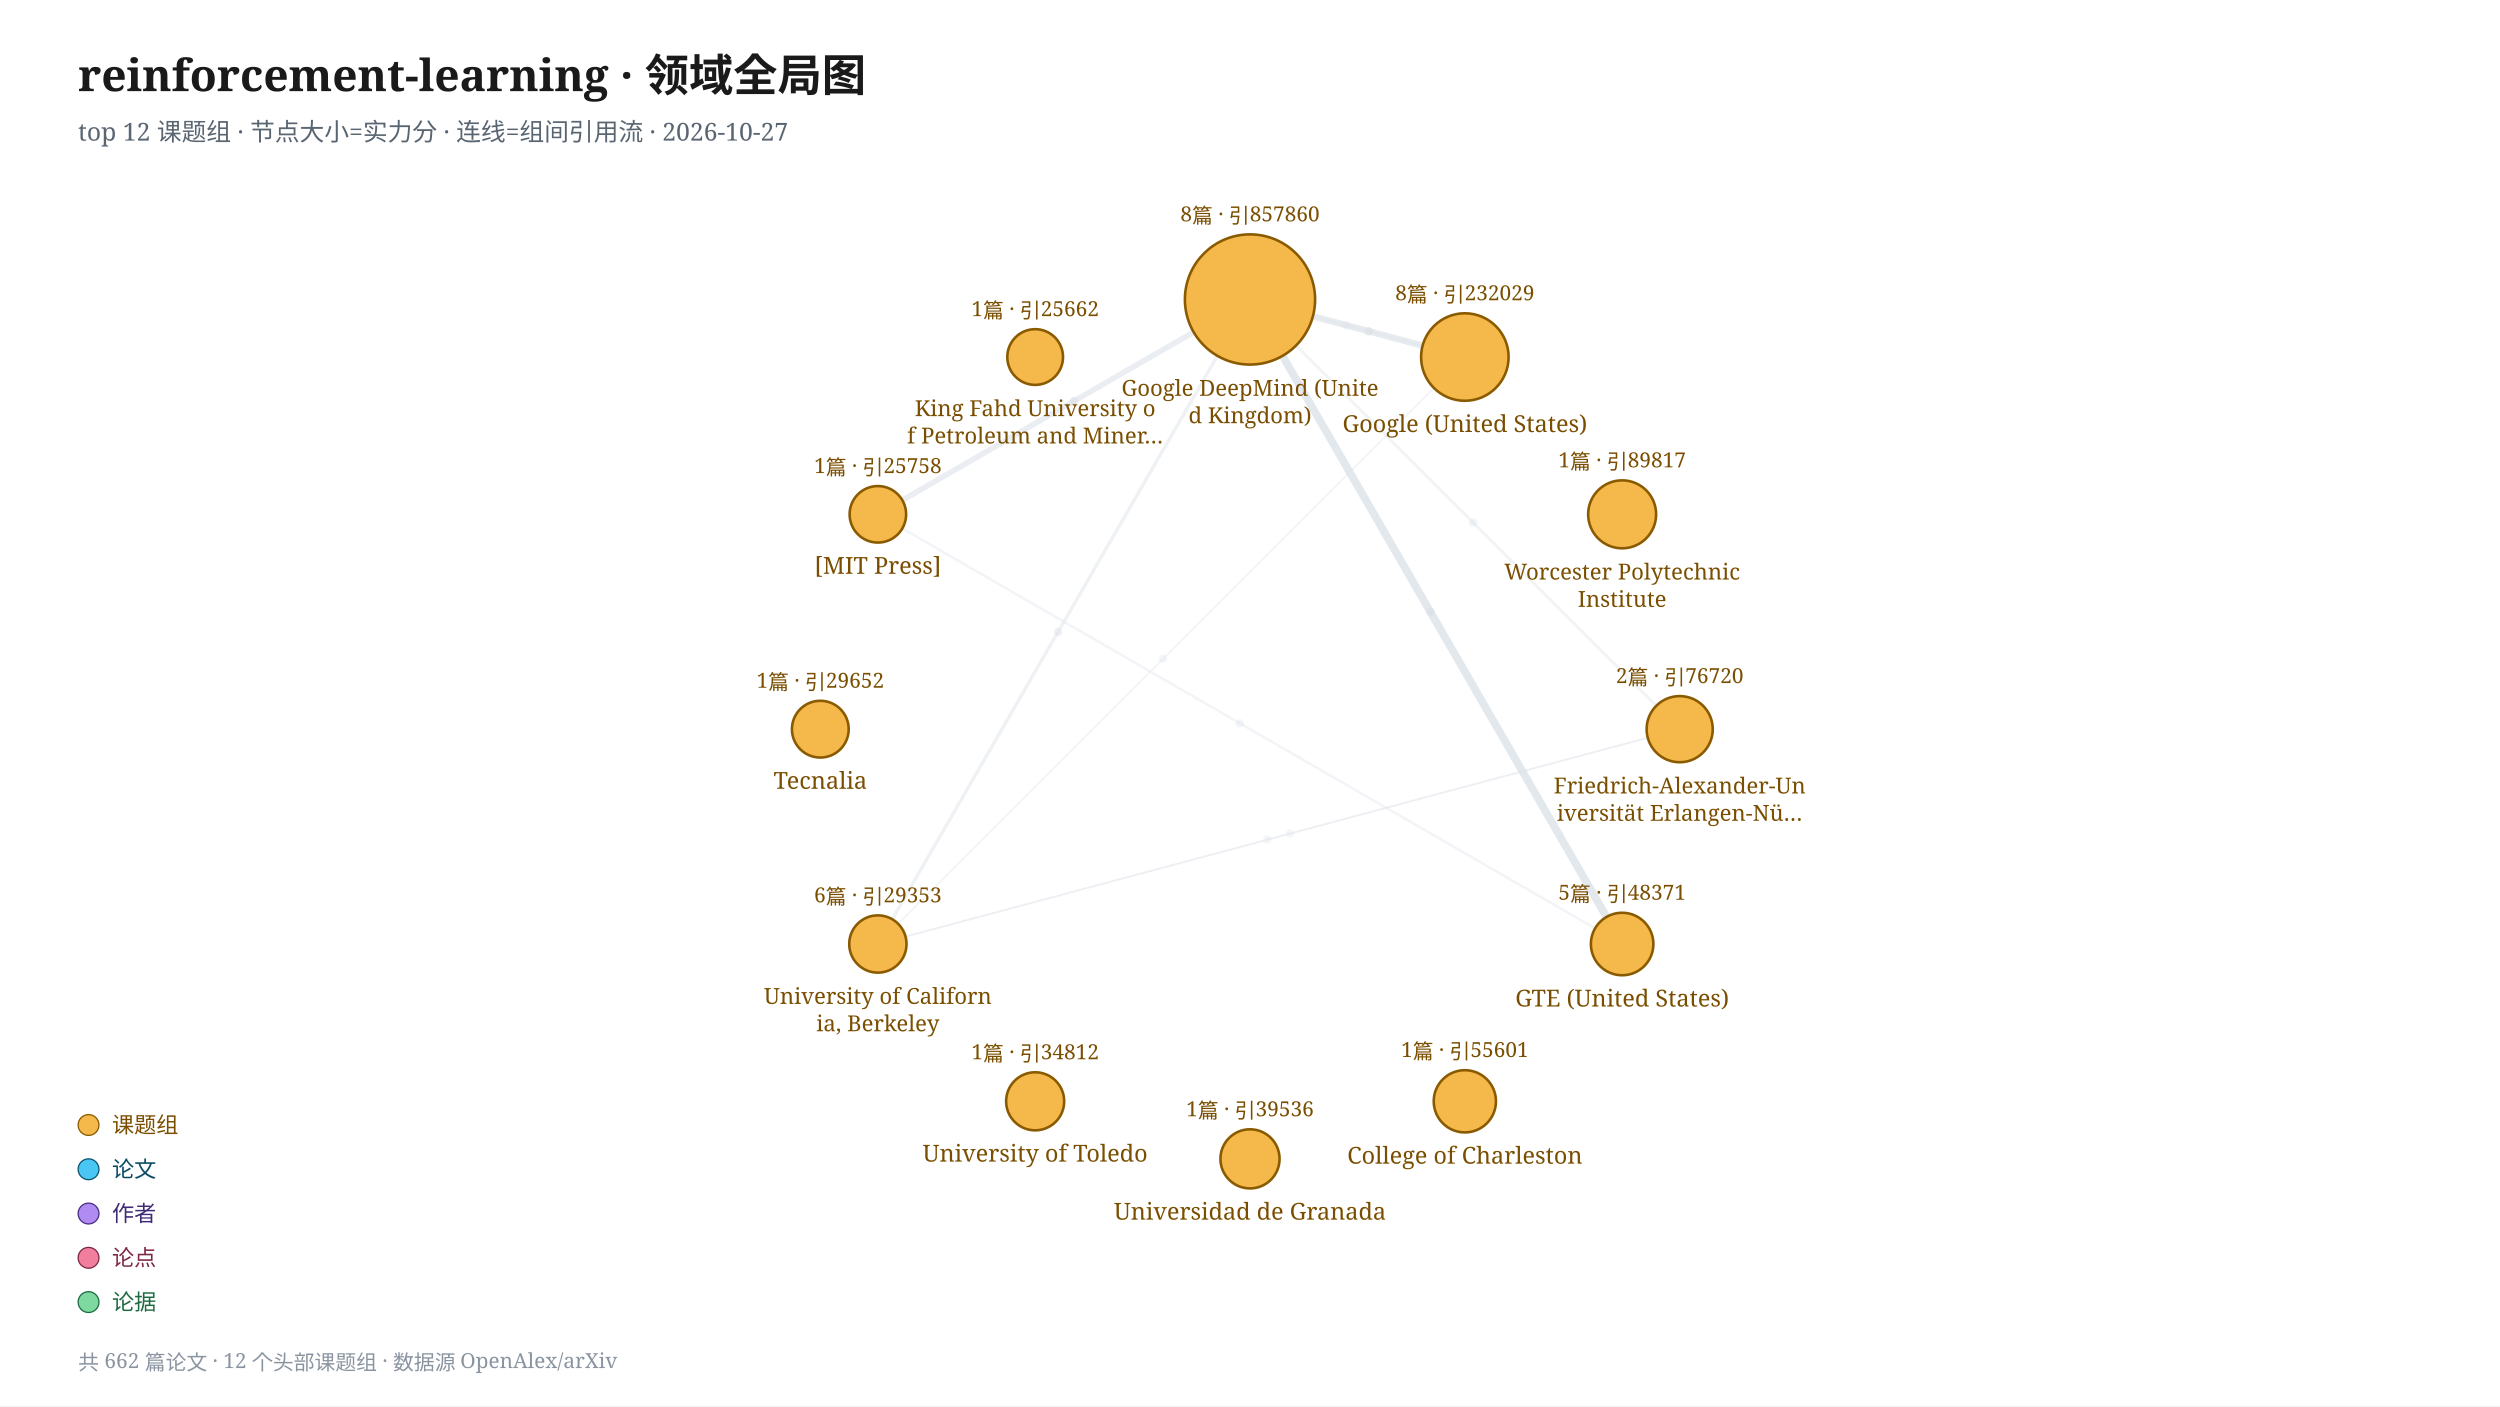
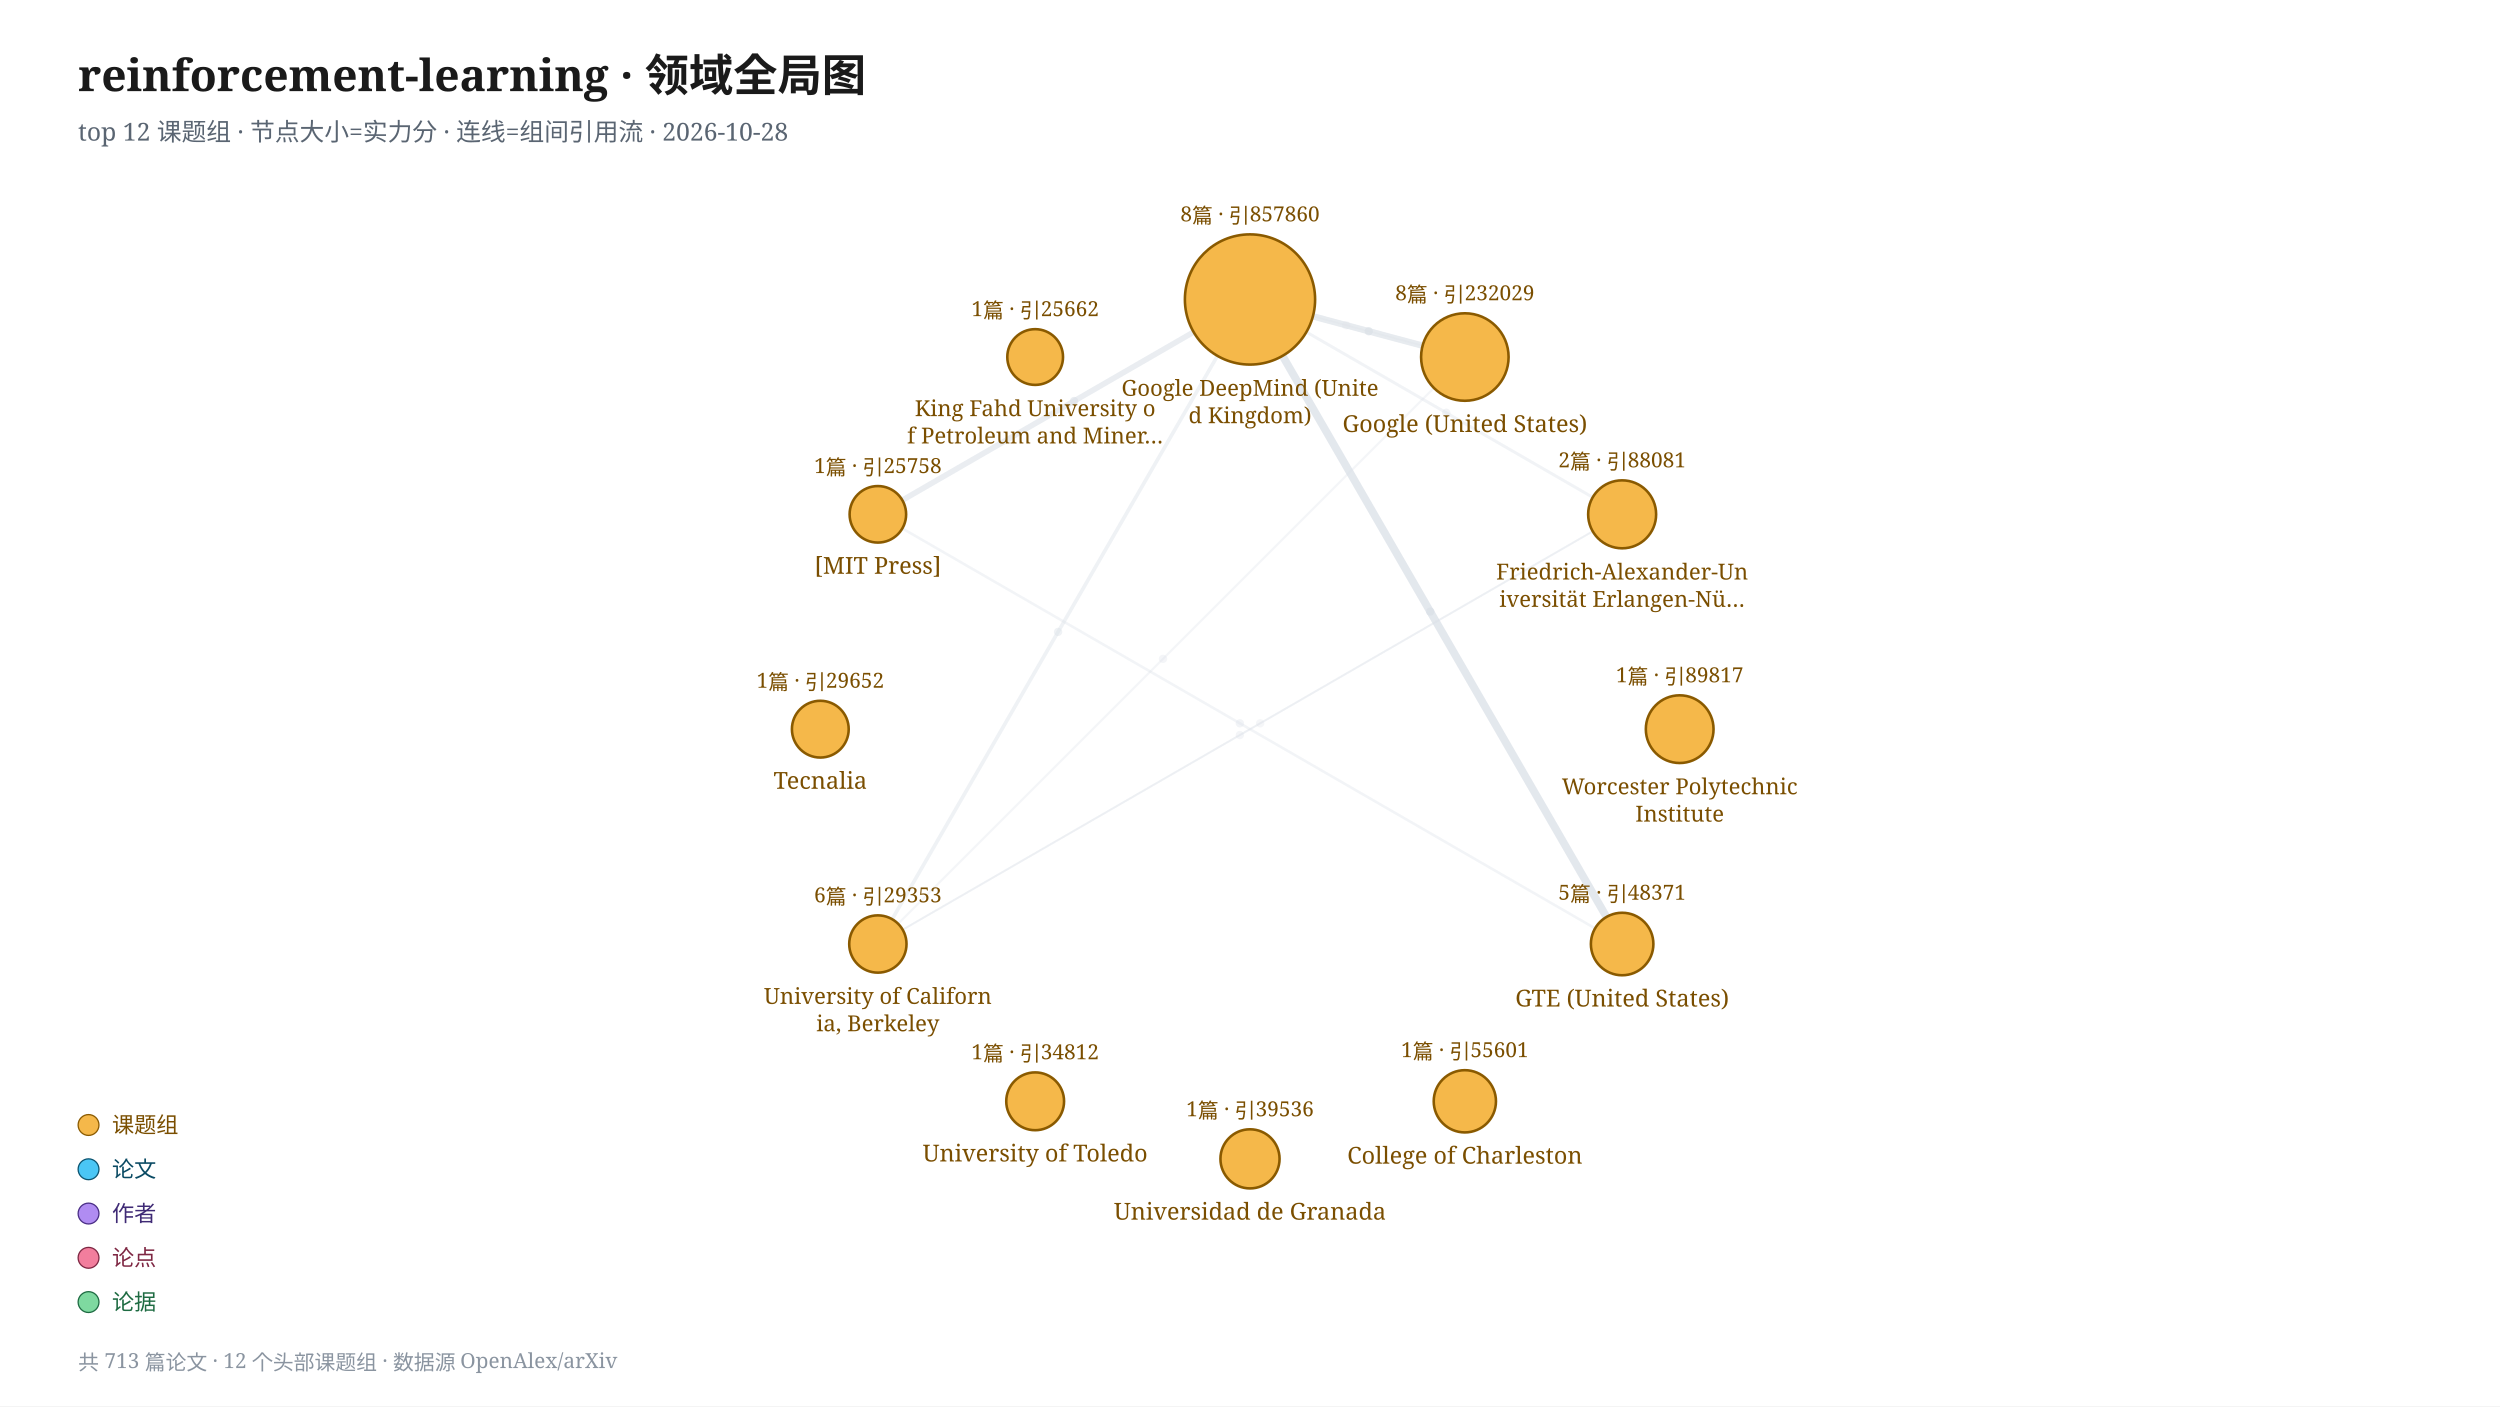
<svg xmlns="http://www.w3.org/2000/svg" width="1920" height="1080" viewBox="0 0 1920 1080">
  <defs>
    <filter id="glow">
      <feGaussianBlur stdDeviation="9" result="b" />
      <feMerge>
        <feMergeNode in="b" />
        <feMergeNode in="SourceGraphic" />
      </feMerge>
    </filter>
    <filter id="soft">
      <feGaussianBlur stdDeviation="4" result="b" />
      <feMerge>
        <feMergeNode in="b" />
        <feMergeNode in="SourceGraphic" />
      </feMerge>
    </filter>
  </defs>
  <rect width="1920" height="1080" fill="#FFFFFF" />
  <text x="60" y="70" fill="#1A1A1A" font-family="Georgia, 'Songti SC', serif" font-size="34" font-weight="bold">reinforcement-learning · 领域全局图</text>
-   <text x="60" y="108" fill="#5A6572" font-family="Georgia, serif" font-size="19">top 12 课题组 · 节点大小=实力分 · 连线=组间引用流 · 2026-10-27</text>
-   <line x1="960.0" y1="230.0" x2="674.2" y2="395.0" stroke="#DAE0E7" stroke-width="4.265" opacity="0.576" />
-   <circle cx="824.9" cy="308.0" r="3.2" fill="#DAE0E7" opacity="0.576" />
+   <text x="60" y="108" fill="#5A6572" font-family="Georgia, serif" font-size="19">top 12 课题组 · 节点大小=实力分 · 连线=组间引用流 · 2026-10-28</text>
+   <line x1="960.0" y1="230.0" x2="674.2" y2="395.0" stroke="#DAE0E7" stroke-width="4.306" opacity="0.581" />
+   <circle cx="824.9" cy="308.0" r="3.2" fill="#DAE0E7" opacity="0.581" />
  <line x1="960.0" y1="230.0" x2="1245.8" y2="725.0" stroke="#DAE0E7" stroke-width="6.0" opacity="0.75" />
  <circle cx="1098.4" cy="469.7" r="3.2" fill="#DAE0E7" opacity="0.75" />
  <line x1="674.2" y1="395.0" x2="1245.8" y2="725.0" stroke="#DAE0E7" stroke-width="2.0" opacity="0.35" />
  <circle cx="952.2" cy="555.5" r="3.2" fill="#DAE0E7" opacity="0.35" />
-   <line x1="1290.0" y1="560.0" x2="960.0" y2="230.0" stroke="#DAE0E7" stroke-width="2.265" opacity="0.376" />
-   <circle cx="1131.4" cy="401.4" r="3.2" fill="#DAE0E7" opacity="0.376" />
+   <line x1="1245.8" y1="395.0" x2="960.0" y2="230.0" stroke="#DAE0E7" stroke-width="2.306" opacity="0.381" />
+   <circle cx="1110.7" cy="317.0" r="3.2" fill="#DAE0E7" opacity="0.381" />
  <line x1="1125.0" y1="274.2" x2="960.0" y2="230.0" stroke="#DAE0E7" stroke-width="5.0" opacity="0.65" />
  <circle cx="1051.2" cy="254.4" r="3.2" fill="#DAE0E7" opacity="0.65" />
-   <line x1="674.2" y1="725.0" x2="960.0" y2="230.0" stroke="#DAE0E7" stroke-width="2.706" opacity="0.421" />
-   <circle cx="812.6" cy="485.3" r="3.2" fill="#DAE0E7" opacity="0.421" />
-   <line x1="674.2" y1="725.0" x2="1125.0" y2="274.2" stroke="#DAE0E7" stroke-width="1.588" opacity="0.309" />
-   <circle cx="893.2" cy="506.0" r="3.2" fill="#DAE0E7" opacity="0.309" />
-   <line x1="674.2" y1="725.0" x2="1290.0" y2="560.0" stroke="#DAE0E7" stroke-width="1.588" opacity="0.309" />
-   <circle cx="973.4" cy="644.8" r="3.2" fill="#DAE0E7" opacity="0.309" />
-   <line x1="1290.0" y1="560.0" x2="674.2" y2="725.0" stroke="#DAE0E7" stroke-width="1.265" opacity="0.276" />
-   <circle cx="990.8" cy="640.2" r="3.2" fill="#DAE0E7" opacity="0.276" />
-   <line x1="960.0" y1="230.0" x2="1125.0" y2="274.2" stroke="#DAE0E7" stroke-width="1.265" opacity="0.276" />
-   <circle cx="1033.8" cy="249.8" r="3.2" fill="#DAE0E7" opacity="0.276" />
+   <line x1="674.2" y1="725.0" x2="960.0" y2="230.0" stroke="#DAE0E7" stroke-width="2.833" opacity="0.433" />
+   <circle cx="812.6" cy="485.3" r="3.2" fill="#DAE0E7" opacity="0.433" />
+   <line x1="674.2" y1="725.0" x2="1125.0" y2="274.2" stroke="#DAE0E7" stroke-width="1.611" opacity="0.311" />
+   <circle cx="893.2" cy="506.0" r="3.2" fill="#DAE0E7" opacity="0.311" />
+   <line x1="674.2" y1="725.0" x2="1245.8" y2="395.0" stroke="#DAE0E7" stroke-width="1.611" opacity="0.311" />
+   <circle cx="952.2" cy="564.5" r="3.2" fill="#DAE0E7" opacity="0.311" />
+   <line x1="1245.8" y1="395.0" x2="674.2" y2="725.0" stroke="#DAE0E7" stroke-width="1.306" opacity="0.281" />
+   <circle cx="967.8" cy="555.5" r="3.2" fill="#DAE0E7" opacity="0.281" />
+   <line x1="960.0" y1="230.0" x2="1125.0" y2="274.2" stroke="#DAE0E7" stroke-width="1.306" opacity="0.281" />
+   <circle cx="1033.8" cy="249.8" r="3.2" fill="#DAE0E7" opacity="0.281" />
  <circle cx="960.0" cy="230.0" r="50.0" fill="#F5B84A" stroke="#8A5A00" stroke-width="2" opacity="1.0" />
  <text x="960.0" y="304.0" text-anchor="middle" fill="#7A4E00" font-family="Georgia, serif" font-size="17" opacity="1.0">Google DeepMind (Unite</text>
  <text x="960.0" y="325.0" text-anchor="middle" fill="#7A4E00" font-family="Georgia, serif" font-size="17" opacity="1.0">d Kingdom)</text>
  <text x="960.0" y="170.0" text-anchor="middle" fill="#7A4E00" font-family="Georgia, serif" font-size="16" opacity="1.0">8篇 · 引857860</text>
  <circle cx="1125.0" cy="274.2" r="33.6" fill="#F5B84A" stroke="#8A5A00" stroke-width="2" opacity="1.0" />
  <text x="1125.0" y="331.8" text-anchor="middle" fill="#7A4E00" font-family="Georgia, serif" font-size="18" opacity="1.0">Google (United States)</text>
  <text x="1125.0" y="230.6" text-anchor="middle" fill="#7A4E00" font-family="Georgia, serif" font-size="16" opacity="1.0">8篇 · 引232029</text>
  <circle cx="1245.8" cy="395.0" r="26.1" fill="#F5B84A" stroke="#8A5A00" stroke-width="2" opacity="1.0" />
-   <text x="1245.8" y="445.1" text-anchor="middle" fill="#7A4E00" font-family="Georgia, serif" font-size="17" opacity="1.0">Worcester Polytechnic </text>
-   <text x="1245.8" y="466.1" text-anchor="middle" fill="#7A4E00" font-family="Georgia, serif" font-size="17" opacity="1.0">Institute</text>
-   <text x="1245.8" y="358.9" text-anchor="middle" fill="#7A4E00" font-family="Georgia, serif" font-size="16" opacity="1.0">1篇 · 引89817</text>
-   <circle cx="1290.0" cy="560.0" r="25.4" fill="#F5B84A" stroke="#8A5A00" stroke-width="2" opacity="1.0" />
-   <text x="1290.0" y="609.4" text-anchor="middle" fill="#7A4E00" font-family="Georgia, serif" font-size="17" opacity="1.0">Friedrich-Alexander-Un</text>
-   <text x="1290.0" y="630.4" text-anchor="middle" fill="#7A4E00" font-family="Georgia, serif" font-size="17" opacity="1.0">iversität Erlangen-Nü…</text>
-   <text x="1290.0" y="524.6" text-anchor="middle" fill="#7A4E00" font-family="Georgia, serif" font-size="16" opacity="1.0">2篇 · 引76720</text>
+   <text x="1245.8" y="445.1" text-anchor="middle" fill="#7A4E00" font-family="Georgia, serif" font-size="17" opacity="1.0">Friedrich-Alexander-Un</text>
+   <text x="1245.8" y="466.1" text-anchor="middle" fill="#7A4E00" font-family="Georgia, serif" font-size="17" opacity="1.0">iversität Erlangen-Nü…</text>
+   <text x="1245.8" y="358.9" text-anchor="middle" fill="#7A4E00" font-family="Georgia, serif" font-size="16" opacity="1.0">2篇 · 引88081</text>
+   <circle cx="1290.0" cy="560.0" r="26.0" fill="#F5B84A" stroke="#8A5A00" stroke-width="2" opacity="1.0" />
+   <text x="1290.0" y="610.0" text-anchor="middle" fill="#7A4E00" font-family="Georgia, serif" font-size="17" opacity="1.0">Worcester Polytechnic </text>
+   <text x="1290.0" y="631.0" text-anchor="middle" fill="#7A4E00" font-family="Georgia, serif" font-size="17" opacity="1.0">Institute</text>
+   <text x="1290.0" y="524.0" text-anchor="middle" fill="#7A4E00" font-family="Georgia, serif" font-size="16" opacity="1.0">1篇 · 引89817</text>
  <circle cx="1245.8" cy="725.0" r="24.0" fill="#F5B84A" stroke="#8A5A00" stroke-width="2" opacity="1.0" />
  <text x="1245.8" y="773.0" text-anchor="middle" fill="#7A4E00" font-family="Georgia, serif" font-size="18" opacity="1.0">GTE (United States)</text>
  <text x="1245.8" y="691.0" text-anchor="middle" fill="#7A4E00" font-family="Georgia, serif" font-size="16" opacity="1.0">5篇 · 引48371</text>
  <circle cx="1125.0" cy="845.8" r="23.9" fill="#F5B84A" stroke="#8A5A00" stroke-width="2" opacity="1.0" />
  <text x="1125.0" y="893.7" text-anchor="middle" fill="#7A4E00" font-family="Georgia, serif" font-size="18" opacity="1.0">College of Charleston</text>
-   <text x="1125.0" y="811.8" text-anchor="middle" fill="#7A4E00" font-family="Georgia, serif" font-size="16" opacity="1.0">1篇 · 引55601</text>
+   <text x="1125.0" y="811.9" text-anchor="middle" fill="#7A4E00" font-family="Georgia, serif" font-size="16" opacity="1.0">1篇 · 引55601</text>
  <circle cx="960.0" cy="890.0" r="22.7" fill="#F5B84A" stroke="#8A5A00" stroke-width="2" opacity="1.0" />
  <text x="960.0" y="936.7" text-anchor="middle" fill="#7A4E00" font-family="Georgia, serif" font-size="18" opacity="1.0">Universidad de Granada</text>
  <text x="960.0" y="857.3" text-anchor="middle" fill="#7A4E00" font-family="Georgia, serif" font-size="16" opacity="1.0">1篇 · 引39536</text>
-   <circle cx="795.0" cy="845.8" r="22.3" fill="#F5B84A" stroke="#8A5A00" stroke-width="2" opacity="1.0" />
-   <text x="795.0" y="892.1" text-anchor="middle" fill="#7A4E00" font-family="Georgia, serif" font-size="18" opacity="1.0">University of Toledo</text>
+   <circle cx="795.0" cy="845.8" r="22.2" fill="#F5B84A" stroke="#8A5A00" stroke-width="2" opacity="1.0" />
+   <text x="795.0" y="892.0" text-anchor="middle" fill="#7A4E00" font-family="Georgia, serif" font-size="18" opacity="1.0">University of Toledo</text>
  <text x="795.0" y="813.5" text-anchor="middle" fill="#7A4E00" font-family="Georgia, serif" font-size="16" opacity="1.0">1篇 · 引34812</text>
  <circle cx="674.2" cy="725.0" r="22.0" fill="#F5B84A" stroke="#8A5A00" stroke-width="2" opacity="1.0" />
  <text x="674.2" y="771.0" text-anchor="middle" fill="#7A4E00" font-family="Georgia, serif" font-size="17" opacity="1.0">University of Californ</text>
  <text x="674.2" y="792.0" text-anchor="middle" fill="#7A4E00" font-family="Georgia, serif" font-size="17" opacity="1.0">ia, Berkeley</text>
  <text x="674.2" y="693.0" text-anchor="middle" fill="#7A4E00" font-family="Georgia, serif" font-size="16" opacity="1.0">6篇 · 引29353</text>
  <circle cx="630.0" cy="560.0" r="21.8" fill="#F5B84A" stroke="#8A5A00" stroke-width="2" opacity="1.0" />
  <text x="630.0" y="605.8" text-anchor="middle" fill="#7A4E00" font-family="Georgia, serif" font-size="18" opacity="1.0">Tecnalia</text>
  <text x="630.0" y="528.2" text-anchor="middle" fill="#7A4E00" font-family="Georgia, serif" font-size="16" opacity="1.0">1篇 · 引29652</text>
  <circle cx="674.2" cy="395.0" r="21.7" fill="#F5B84A" stroke="#8A5A00" stroke-width="2" opacity="1.0" />
  <text x="674.2" y="440.7" text-anchor="middle" fill="#7A4E00" font-family="Georgia, serif" font-size="18" opacity="1.0">[MIT Press]</text>
  <text x="674.2" y="363.3" text-anchor="middle" fill="#7A4E00" font-family="Georgia, serif" font-size="16" opacity="1.0">1篇 · 引25758</text>
  <circle cx="795.0" cy="274.2" r="21.4" fill="#F5B84A" stroke="#8A5A00" stroke-width="2" opacity="1.0" />
  <text x="795.0" y="319.6" text-anchor="middle" fill="#7A4E00" font-family="Georgia, serif" font-size="17" opacity="1.0">King Fahd University o</text>
  <text x="795.0" y="340.6" text-anchor="middle" fill="#7A4E00" font-family="Georgia, serif" font-size="17" opacity="1.0">f Petroleum and Miner…</text>
  <text x="795.0" y="242.8" text-anchor="middle" fill="#7A4E00" font-family="Georgia, serif" font-size="16" opacity="1.0">1篇 · 引25662</text>
  <circle cx="68" cy="864" r="8" fill="#F5B84A" stroke="#8A5A00" />
  <text x="86" y="870" fill="#7A4E00" font-family="Georgia, serif" font-size="17">课题组</text>
  <circle cx="68" cy="898" r="8" fill="#4AC6F5" stroke="#0B5470" />
  <text x="86" y="904" fill="#0A4A63" font-family="Georgia, serif" font-size="17">论文</text>
  <circle cx="68" cy="932" r="8" fill="#B08CF2" stroke="#4A2E86" />
  <text x="86" y="938" fill="#3F2A75" font-family="Georgia, serif" font-size="17">作者</text>
  <circle cx="68" cy="966" r="8" fill="#F27E9D" stroke="#7E2743" />
  <text x="86" y="972" fill="#7E2743" font-family="Georgia, serif" font-size="17">论点</text>
  <circle cx="68" cy="1000" r="8" fill="#7ED9A0" stroke="#1E6B42" />
  <text x="86" y="1006" fill="#1E6B42" font-family="Georgia, serif" font-size="17">论据</text>
-   <text x="60" y="1052" fill="#8A94A0" font-family="Georgia, serif" font-size="16">共 662 篇论文 · 12 个头部课题组 · 数据源 OpenAlex/arXiv</text>
+   <text x="60" y="1052" fill="#8A94A0" font-family="Georgia, serif" font-size="16">共 713 篇论文 · 12 个头部课题组 · 数据源 OpenAlex/arXiv</text>
</svg>
